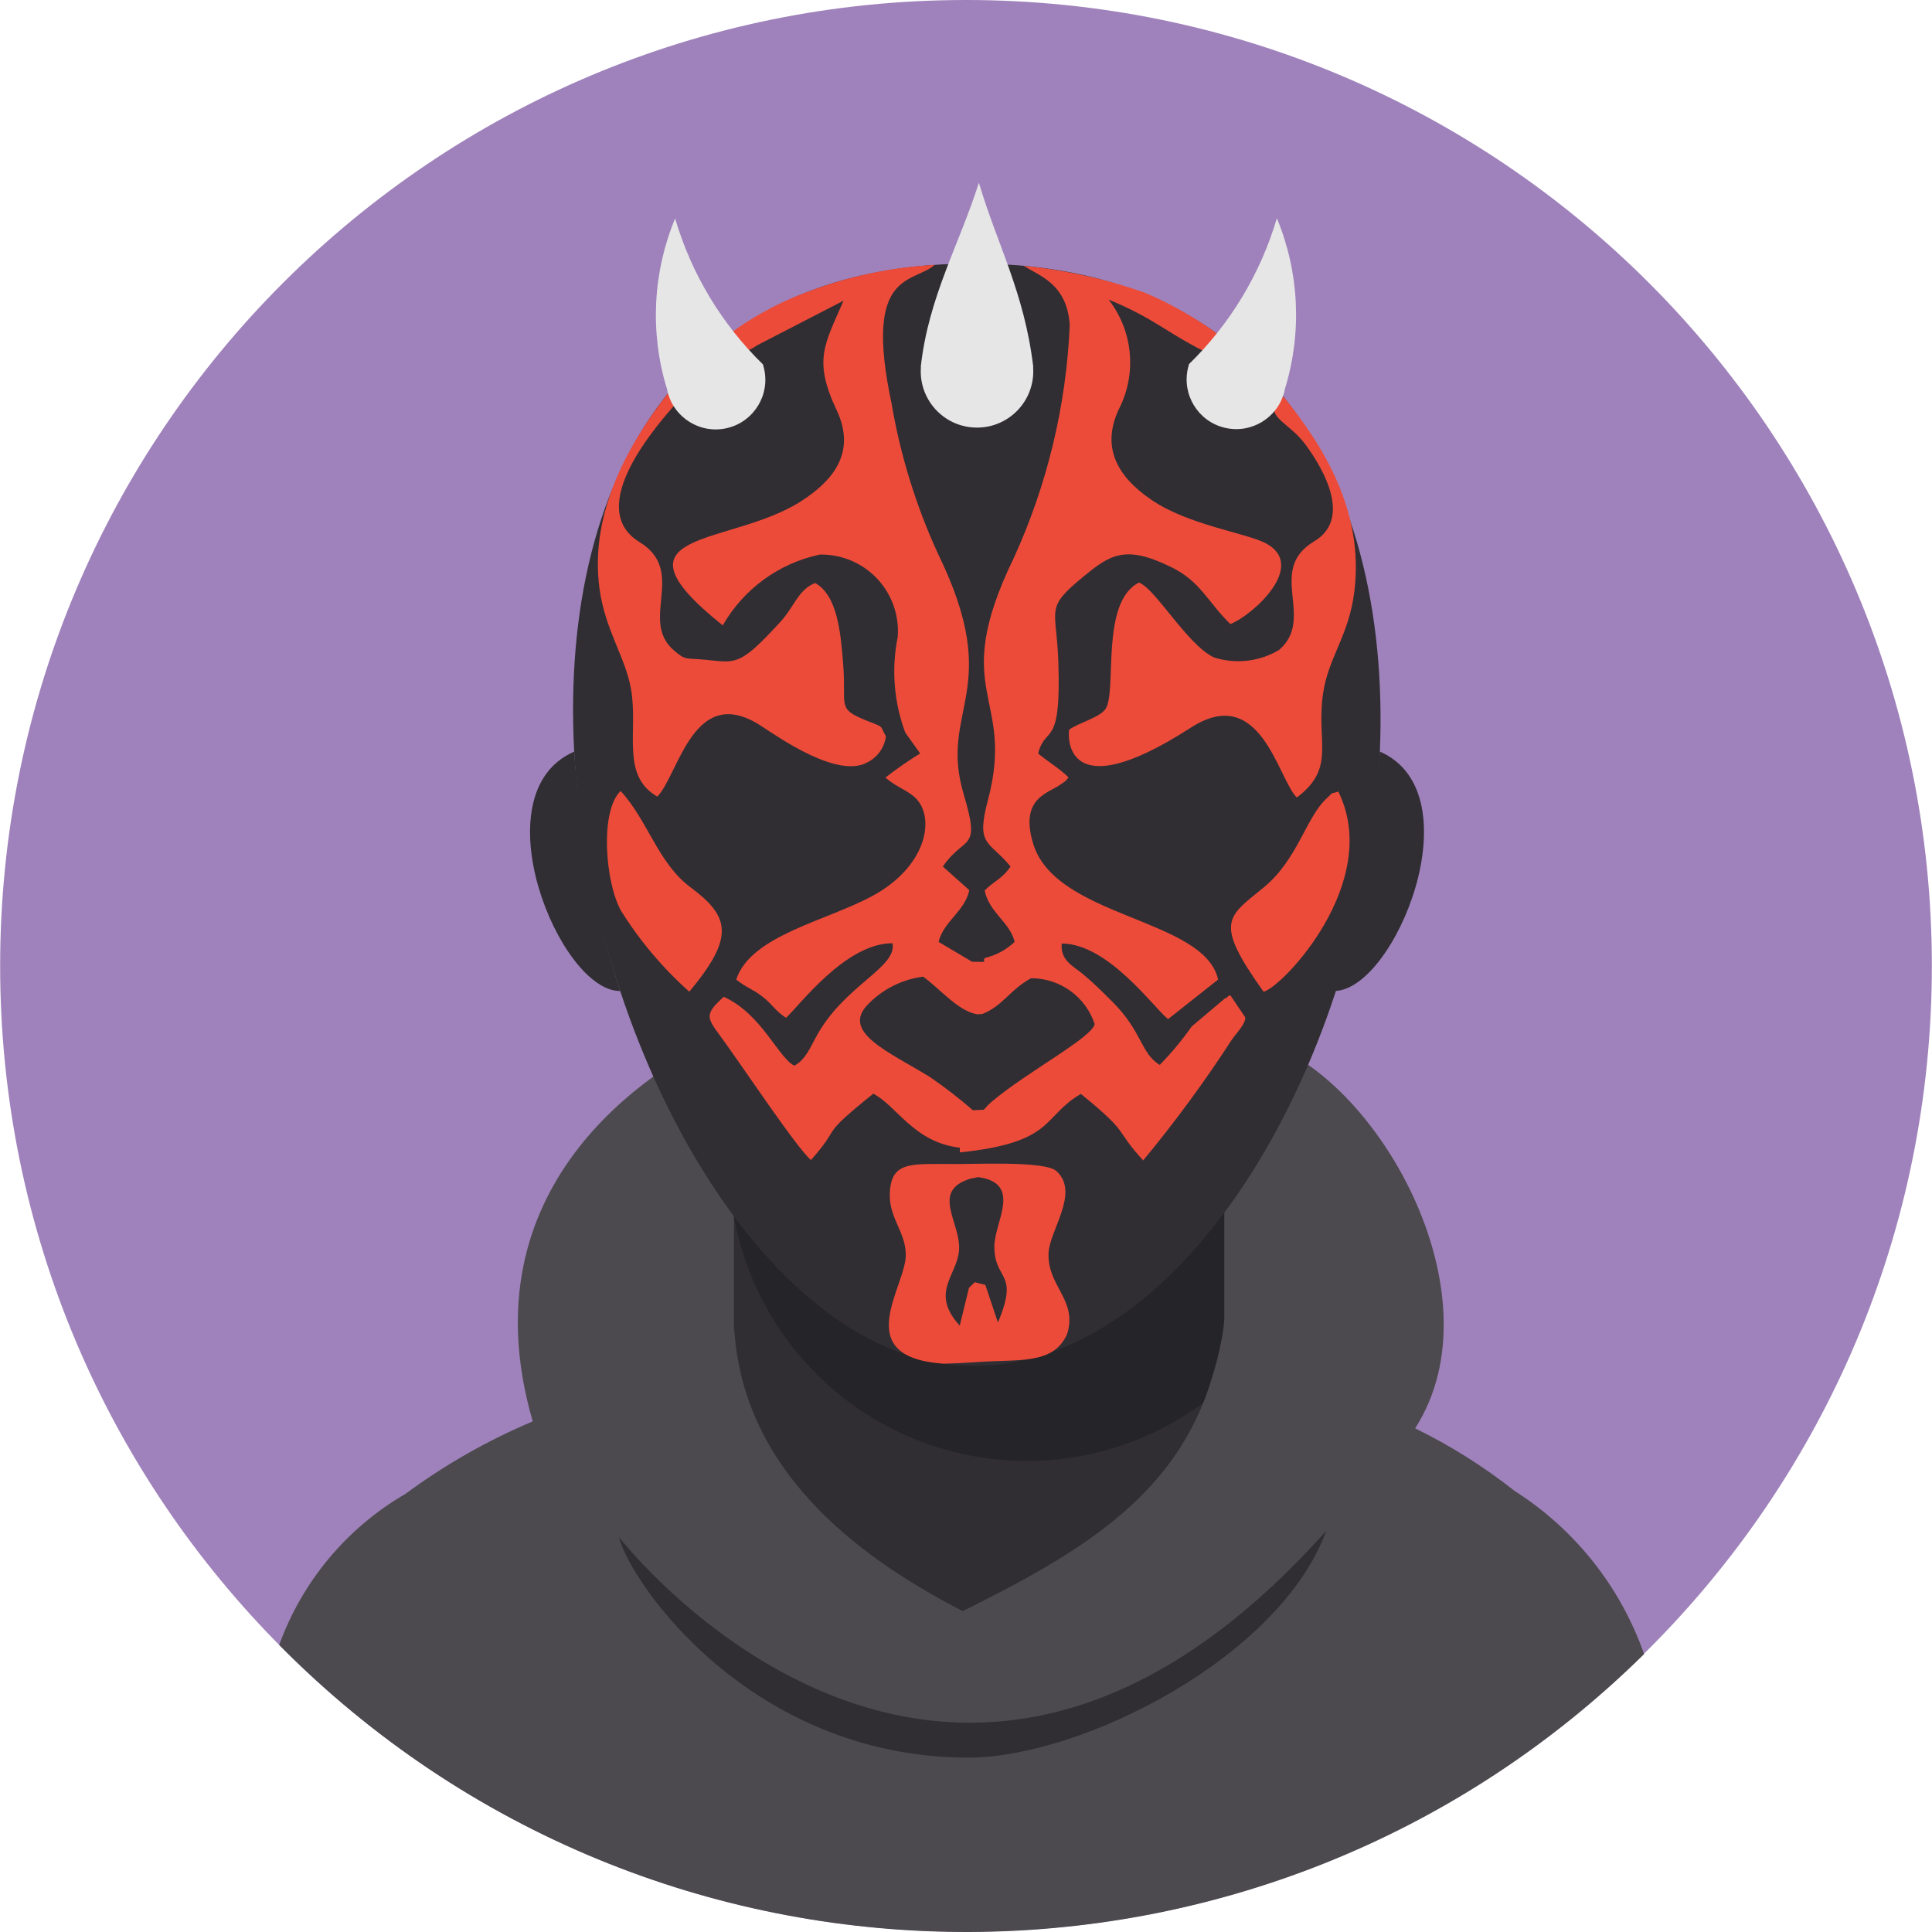
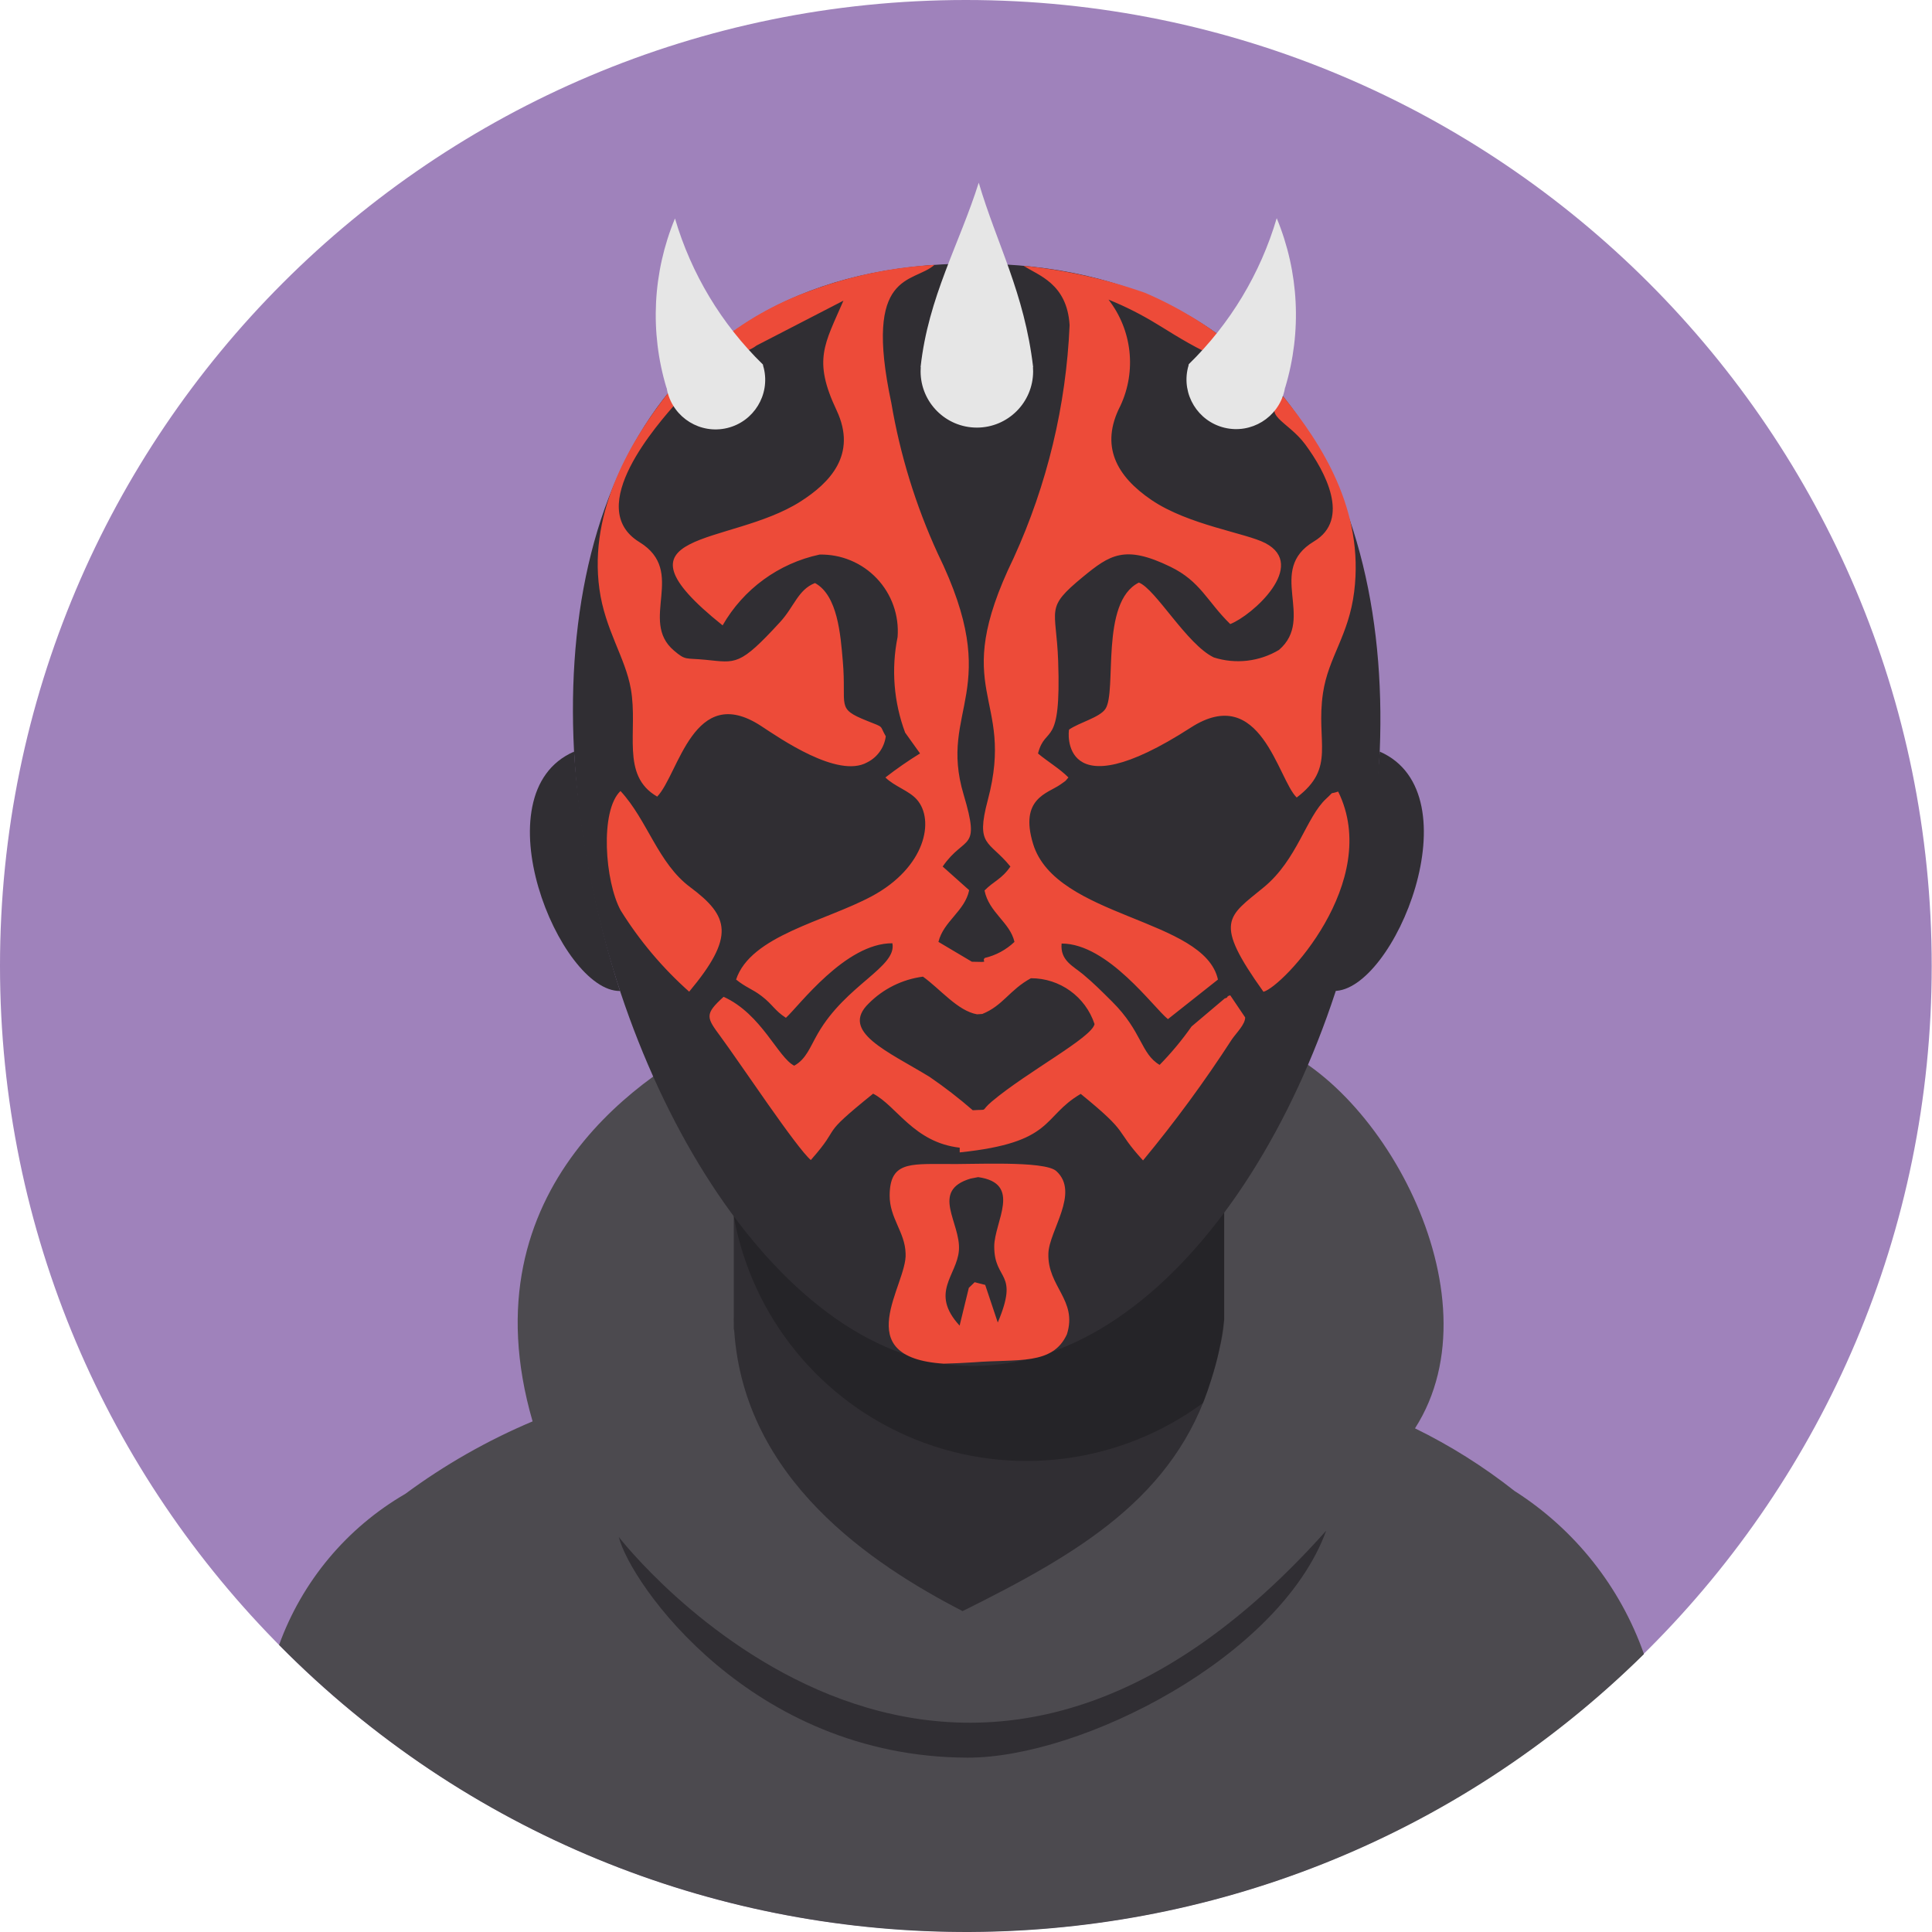
- <svg xmlns="http://www.w3.org/2000/svg" viewBox="0 0 61.8 61.809" width="42.0" height="42.0">
+ <svg xmlns="http://www.w3.org/2000/svg" viewBox="0 0 61.8 61.809">
  <g data-name="Layer 2">
    <g data-name="—ÎÓÈ 1">
      <circle cx="30.9" cy="30.9" r="30.9" fill="#9f82bb" />
      <path d="M52.594 52.918a30.895 30.895 0 01-43.666-.292 9.206 9.206 0 014.036-4.832 19.806 19.806 0 014.075-2.321c-2.197-7.553 3.778-11.267 6.063-12.335 0 3.487 3.266 1.173 7.318 1.217 3.336.036 9.932 3.395 9.932-1.035 3.67 1.086 7.67 8.079 4.917 12.376a17.613 17.613 0 013.182 2.002 10.193 10.193 0 014.143 5.22z" fill="#4c4a4f" fill-rule="evenodd" />
      <path d="M23.476 38.689l15.689.09v3.438l-.008.053a9.467 9.467 0 01-.401 1.853c-1.15 3.788-4.286 5.592-7.962 7.421-2.892-1.498-6.98-4.197-7.305-8.971l-.013-.06v-.2a6.778 6.778 0 01-.005-.206c0 .035.003.07.005.105z" fill="#302e33" fill-rule="evenodd" />
      <path d="M39.161 38.66v3.58a3.812 3.812 0 01-.128.83 12.652 12.652 0 01-.544 1.812 9.516 9.516 0 01-15.014-5.97z" fill-rule="evenodd" opacity=".22" />
      <path d="M31.129 8.432c21.281 0 12.987 35.266 0 35.266-12.266 0-21.281-35.266 0-35.266zM19.797 49.172c.03.038 10.419 13.483 22.63-.201-1.475 4.053-7.836 7.27-11.476 7.26-6.949-.02-10.796-5.6-11.154-7.06z" fill="#302e33" fill-rule="evenodd" />
      <path d="M18.365 24.046c-3.07 1.339-.46 7.686 1.472 7.658a31.972 31.972 0 01-1.472-7.659zM44.14 24.045c3.07 1.339.46 7.687-1.471 7.658a31.993 31.993 0 001.471-7.658z" fill="#302e33" fill-rule="evenodd" />
      <path d="M31.506 30.646c-.126.127.21.14-.413.122l-1.07-.635c.161-.661.843-.98.983-1.654l-.848-.757c.713-1.03 1.222-.454.671-2.3-.826-2.766 1.333-3.292-.833-7.724a19.262 19.262 0 01-1.48-4.804c-.907-4.26.695-3.813 1.38-4.42a13.506 13.506 0 00-3.991.836 10.108 10.108 0 00-2.965 1.676c-.027.542.902.353 1.262.069l2.781-1.436c-.601 1.393-.983 1.89-.22 3.505.672 1.423-.223 2.328-1.157 2.923-2.28 1.45-6.34.878-2.488 3.96a4.708 4.708 0 013.103-2.265 2.45 2.45 0 012.495 2.637 5.583 5.583 0 00.241 3.058l.477.667a12.545 12.545 0 00-1.108.769c.302.294.752.419 1.005.705.58.655.28 2.17-1.44 3.094-1.506.808-3.876 1.26-4.342 2.666.327.263.51.294.819.53.352.27.413.46.775.694.417-.378 1.904-2.393 3.406-2.385.152.762-1.481 1.322-2.382 2.884-.26.451-.373.818-.758 1.033-.52-.26-1.044-1.654-2.259-2.204-.621.564-.55.659-.092 1.28.629.853 2.42 3.551 2.882 3.942 1.055-1.192.181-.66 1.993-2.123.755.39 1.3 1.56 2.77 1.728v.151c3.055-.317 2.619-1.14 3.872-1.872 1.627 1.325 1.029 1.073 1.993 2.129a41.062 41.062 0 002.843-3.874c.154-.219.424-.479.425-.701l-.478-.708c-.03.016-.075.012-.09.05-.013.038-.068.04-.087.051l-1.06.896a9.818 9.818 0 01-1.022 1.229c-.608-.36-.556-1.066-1.518-2.022-.34-.338-.595-.595-.934-.877-.318-.265-.734-.44-.684-.983 1.485-.003 2.963 2.077 3.402 2.418l1.6-1.266c-.433-1.97-5.187-1.962-5.914-4.34-.445-1.46.468-1.614.87-1.897.236-.167.129-.082.26-.228-.275-.279-.663-.507-.973-.767.242-.94.746-.1.645-2.96-.06-1.704-.441-1.675.787-2.686.867-.712 1.343-1.038 2.8-.33.973.471 1.176 1.112 1.918 1.835.703-.272 2.495-1.876 1.12-2.591-.621-.323-2.463-.577-3.642-1.38-1.115-.758-1.655-1.727-.993-3.01a3.275 3.275 0 00-.38-3.399 10.416 10.416 0 011.553.785c.254.137 2.87 1.9 2.509.76a11.9 11.9 0 00-2.893-1.762 16.65 16.65 0 00-3.882-.864c.449.303 1.387.554 1.469 1.897a20.005 20.005 0 01-1.79 7.45c-2.113 4.35.07 4.37-.827 7.744-.397 1.495.036 1.282.723 2.127-.278.407-.537.468-.828.767.145.712.813 1.013.958 1.644a2.06 2.06 0 01-.95.514zm-9.458 1.08a11.89 11.89 0 01-2.191-2.6c-.504-.92-.672-3.187-.006-3.82.865.936 1.198 2.31 2.232 3.078 1.249.93 1.439 1.578-.035 3.342zm18.373.003c-1.612-2.258-1.154-2.385.01-3.343 1.077-.886 1.355-2.245 2-2.837.286-.262.063-.12.38-.225 1.42 2.882-1.773 6.245-2.39 6.405zM30.995 41.2l-.295 1.21c-.967-1.055-.082-1.605-.022-2.41.066-.88-.933-1.904.372-2.294l.244-.047c1.422.2.515 1.43.514 2.218-.001 1.122.81.784.113 2.433l-.402-1.203-.338-.086-.186.18zm-.751-3.961c.796.02 3.17-.12 3.55.227.76.69-.233 1.905-.254 2.638-.032 1.063.938 1.484.594 2.58-.455 1.003-1.57.787-2.964.898-.312.02-.668.038-.98.045-3.09-.203-1.153-2.529-1.218-3.525-.017-.688-.515-1.127-.51-1.862.008-1.054.618-1.002 1.782-1.001zm-1.906-13.683a1.086 1.086 0 01-.597.835c-.938.523-2.797-.776-3.392-1.165-2.163-1.415-2.635 1.548-3.324 2.259-1.182-.679-.603-2.093-.843-3.446-.179-1.013-.825-1.888-1.005-3.19-.353-2.54 1.06-4.828 2.197-6.277l.29.287c-.611.696-3.012 3.378-1.208 4.484 1.531.939-.03 2.508 1.105 3.47.383.326.353.231 1.018.296.968.095 1.074.213 2.38-1.21.45-.49.573-1.035 1.114-1.246.725.393.818 1.65.89 2.495.128 1.471-.237 1.508.775 1.913.575.23.386.125.6.495zm13.426-9.33c-.583-.79-1.459-.92-.708-1.538 1.243 1.534 2.592 3.644 2.267 6.244-.175 1.405-.825 2.09-.997 3.236-.237 1.58.427 2.388-.842 3.346-.604-.586-1.15-3.68-3.391-2.235-4.206 2.713-3.915.096-3.89.061.336-.23.978-.386 1.161-.66.377-.558-.181-3.42 1.071-4.042.533.201 1.536 1.983 2.398 2.395a2.55 2.55 0 002.085-.241c1.177-1.016-.422-2.551 1.12-3.472 1.18-.705.363-2.229-.274-3.093zM31.257 32.45l.169-.011c.665-.268.868-.768 1.555-1.143a2.136 2.136 0 012.036 1.467c-.093.439-2.144 1.515-3.286 2.476-.398.336-.066.246-.61.28a15.244 15.244 0 00-1.384-1.069c-1.332-.814-2.876-1.445-1.945-2.347a2.993 2.993 0 011.735-.858c.553.396 1.11 1.095 1.73 1.205z" fill="#ed4b39" fill-rule="evenodd" />
      <path d="M33.047 11.743q.005.067.005.137a1.8 1.8 0 11-3.6 0q0-.07.005-.137h-.005c.245-2.24 1.24-3.932 1.86-5.898.58 1.966 1.46 3.52 1.74 5.898zM41.113 12.395a2.466 2.466 0 01-.024.118 1.587 1.587 0 11-3.086-.744.657.657 0 00.028-.117 10.77 10.77 0 002.814-4.672 8.067 8.067 0 01.272 5.416zM21.326 12.404c.006.04.014.08.024.119a1.587 1.587 0 103.086-.745.649.649 0 01-.029-.117 10.771 10.771 0 01-2.813-4.672 8.067 8.067 0 00-.273 5.416z" fill="#e6e6e6" fill-rule="evenodd" />
    </g>
  </g>
</svg>
